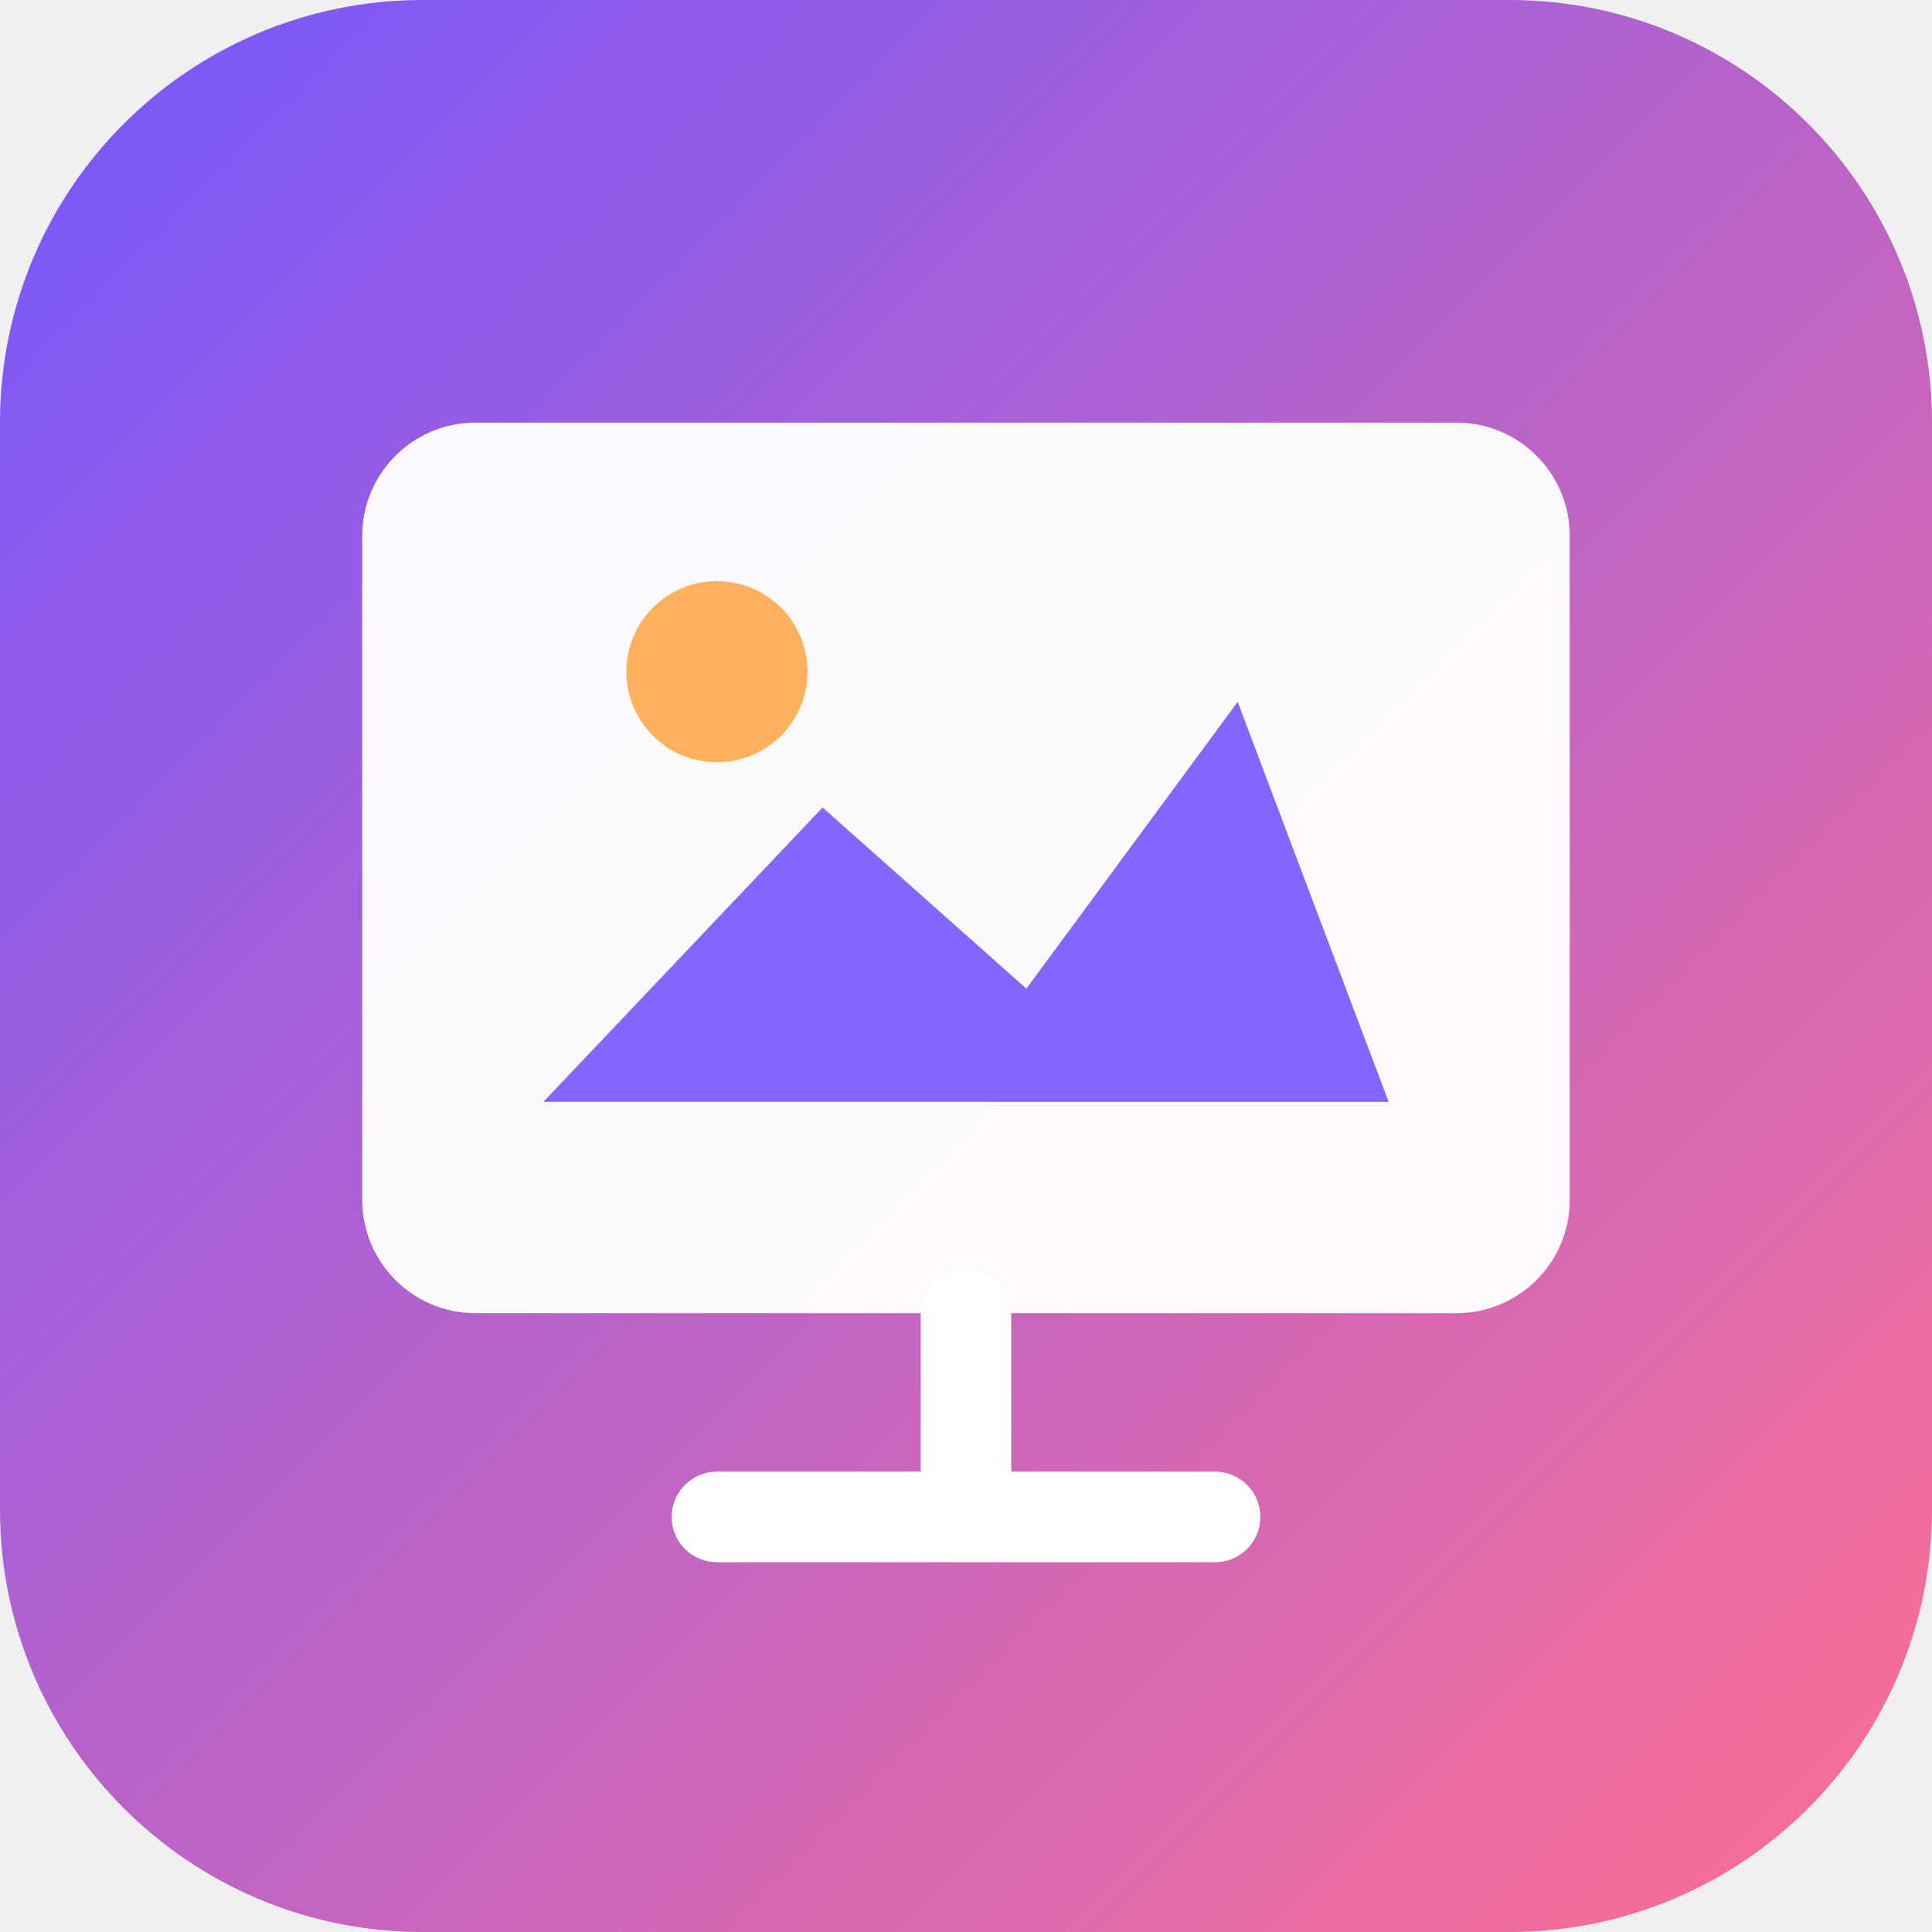
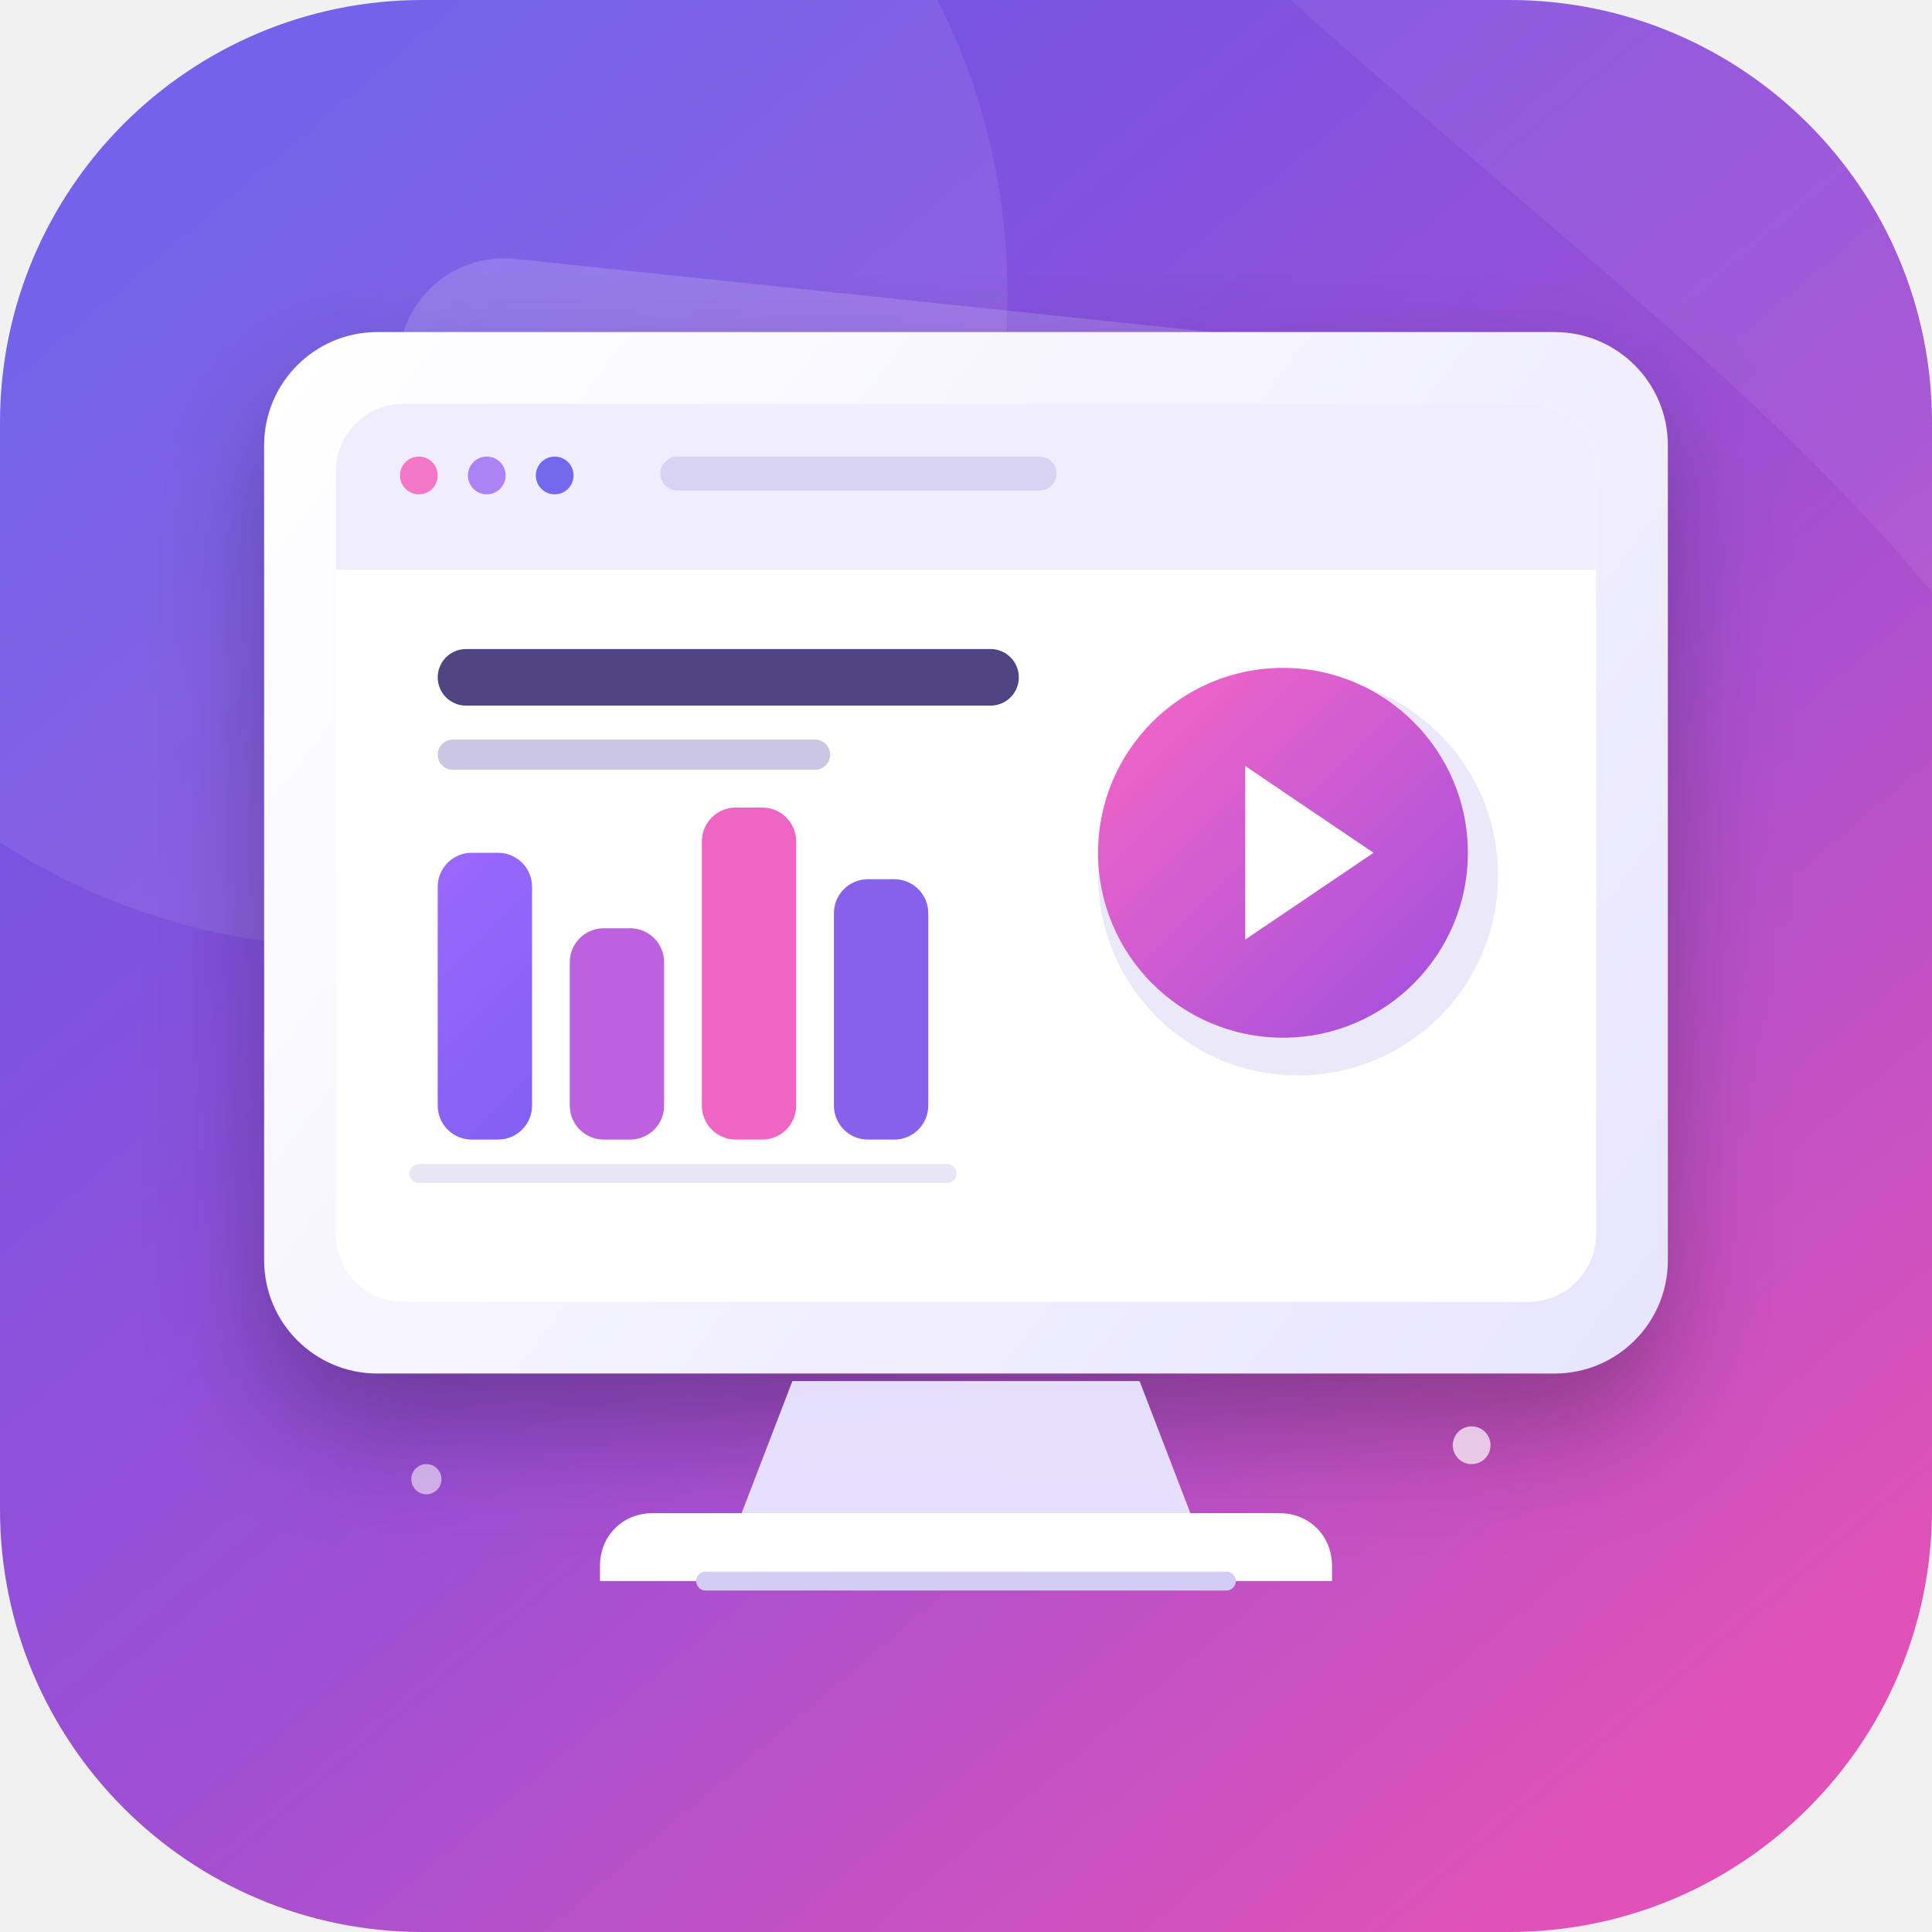
- <svg xmlns="http://www.w3.org/2000/svg" viewBox="0 0 512 512" role="img" aria-label="Naia Slides">
+ <svg xmlns="http://www.w3.org/2000/svg" viewBox="0 0 512 512">
  <defs>
-     <linearGradient id="bg" x1="0" y1="0" x2="1" y2="1">
-       <stop offset="0" stop-color="#7457ff" />
-       <stop offset="1" stop-color="#ff6f91" />
+     <linearGradient id="bg" x1="70" y1="40" x2="440" y2="478" gradientUnits="userSpaceOnUse">
+       <stop stop-color="#6856e8" />
+       <stop offset=".52" stop-color="#9b4fd5" />
+       <stop offset="1" stop-color="#e052b7" />
    </linearGradient>
+     <linearGradient id="glass" x1="74" y1="98" x2="423" y2="366" gradientUnits="userSpaceOnUse">
+       <stop stop-color="#fff" />
+       <stop offset="1" stop-color="#e8e5ff" />
+     </linearGradient>
+     <linearGradient id="bars" x1="128" y1="190" x2="248" y2="307" gradientUnits="userSpaceOnUse">
+       <stop stop-color="#a06aff" />
+       <stop offset="1" stop-color="#6755e8" />
+     </linearGradient>
+     <linearGradient id="play" x1="286" y1="178" x2="390" y2="282" gradientUnits="userSpaceOnUse">
+       <stop stop-color="#fb67c4" />
+       <stop offset="1" stop-color="#9a4ee0" />
+     </linearGradient>
+     <filter id="shadow" x="38" y="58" width="438" height="402" color-interpolation-filters="sRGB" filterUnits="userSpaceOnUse">
+       <feGaussianBlur in="SourceAlpha" stdDeviation="15" />
+       <feOffset dy="15" />
+       <feComponentTransfer>
+         <feFuncA type="linear" slope=".28" />
+       </feComponentTransfer>
+       <feMerge>
+         <feMergeNode />
+         <feMergeNode in="SourceGraphic" />
+       </feMerge>
+     </filter>
  </defs>
  <rect width="512" height="512" rx="112" fill="url(#bg)" />
-   <rect x="96" y="112" width="320" height="236" rx="30" fill="#fff" opacity=".96" />
-   <path d="M144 292l74-78 54 48 56-76 40 106z" fill="#7457ff" opacity=".9" />
-   <circle cx="190" cy="178" r="24" fill="#ffb25b" />
-   <path d="M256 348v54m-66 0h132" fill="none" stroke="#fff" stroke-width="24" stroke-linecap="round" />
+   <circle cx="94" cy="78" r="173" fill="#fff" opacity=".08" />
+   <path d="M342 0h170v157c-42-51-97-92-170-157Z" fill="#fff" opacity=".06" />
+   <rect x="96" y="82" width="324" height="226" rx="28" fill="#fff" opacity=".16" transform="rotate(6 258 195)" />
+   <g filter="url(#shadow)">
+     <rect x="70" y="88" width="372" height="276" rx="30" fill="url(#glass)" />
+     <rect x="89" y="107" width="334" height="238" rx="18" fill="#fff" />
+     <path d="M107 107h298a18 18 0 0 1 18 18v26H89v-26a18 18 0 0 1 18-18Z" fill="#f0edff" />
+     <circle cx="111" cy="126" r="5" fill="#f278c7" />
+     <circle cx="129" cy="126" r="5" fill="#ac83f4" />
+     <circle cx="147" cy="126" r="5" fill="#7468ed" />
+     <rect x="175" y="121" width="105" height="9" rx="4.5" fill="#d8d3f2" />
+     <rect x="116" y="172" width="154" height="15" rx="7.5" fill="#504483" />
+     <rect x="116" y="196" width="104" height="8" rx="4" fill="#cbc6e4" />
+     <rect x="116" y="226" width="25" height="76" rx="9" fill="url(#bars)" />
+     <rect x="151" y="246" width="25" height="56" rx="9" fill="#be61de" />
+     <rect x="186" y="214" width="25" height="88" rx="9" fill="#ef65c3" />
+     <rect x="221" y="233" width="25" height="69" rx="9" fill="#8760eb" />
+     <path d="M111 311h140" stroke="#e8e5f5" stroke-width="5" stroke-linecap="round" />
+     <circle cx="344" cy="232" r="53" fill="#6e55dc" opacity=".14" />
+     <circle cx="340" cy="226" r="49" fill="url(#play)" />
+     <path d="m330 203 34 23-34 23v-46Z" fill="#fff" />
+   </g>
+   <path d="M210 366h92l15 39H195l15-39Z" fill="#e8e5ff" opacity=".96" />
+   <path d="M173 401h166c8 0 14 6 14 14v4H159v-4c0-8 6-14 14-14Z" fill="#fff" />
+   <path d="M187 419h138" stroke="#d3cdf5" stroke-width="5" stroke-linecap="round" />
+   <circle cx="390" cy="383" r="5" fill="#fff" opacity=".7" />
+   <circle cx="113" cy="392" r="4" fill="#fff" opacity=".55" />
</svg>
